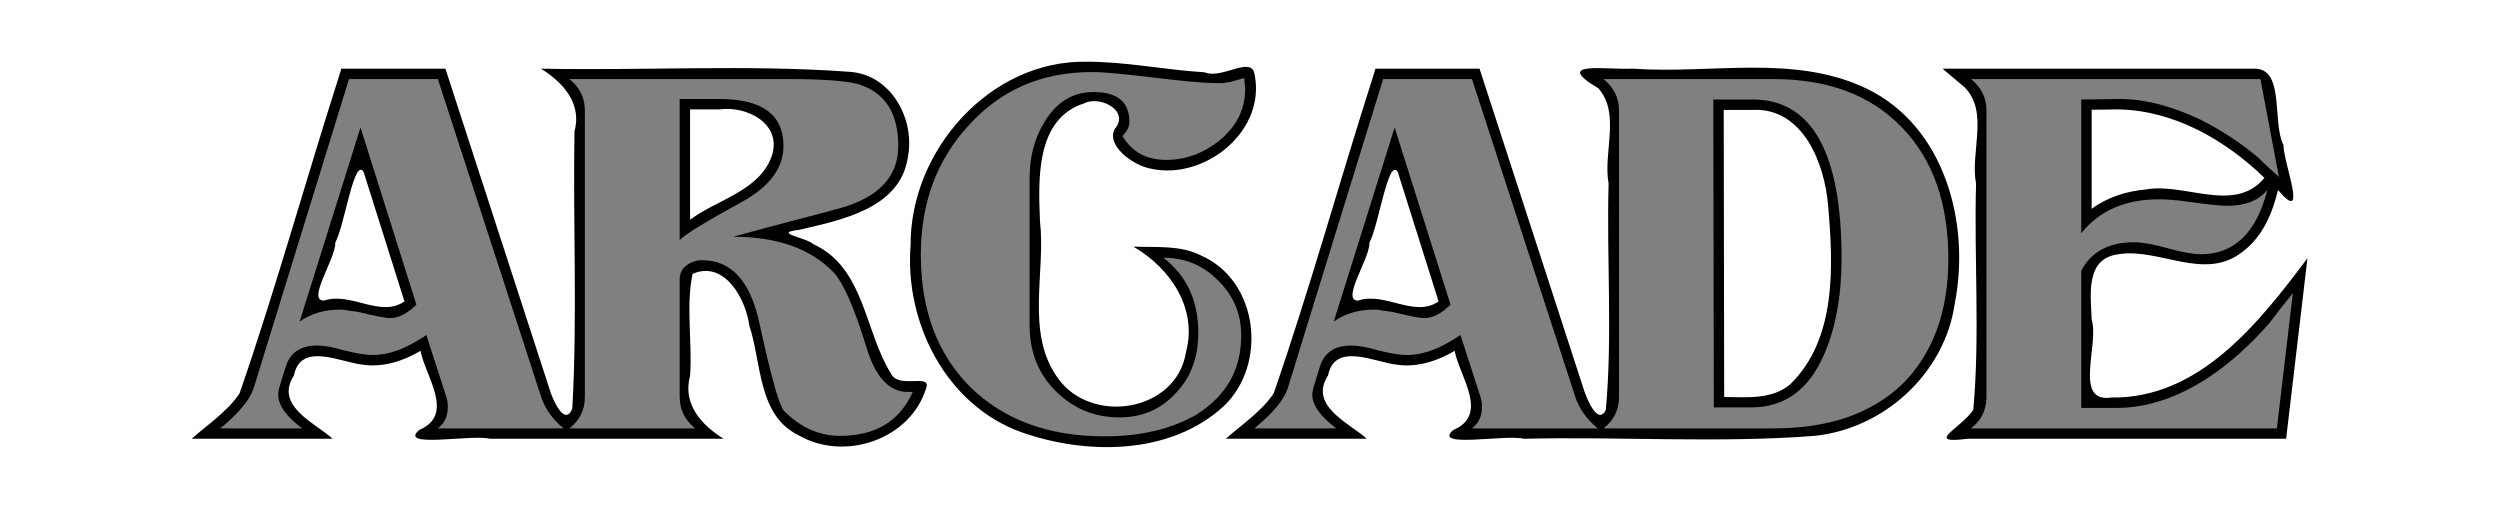
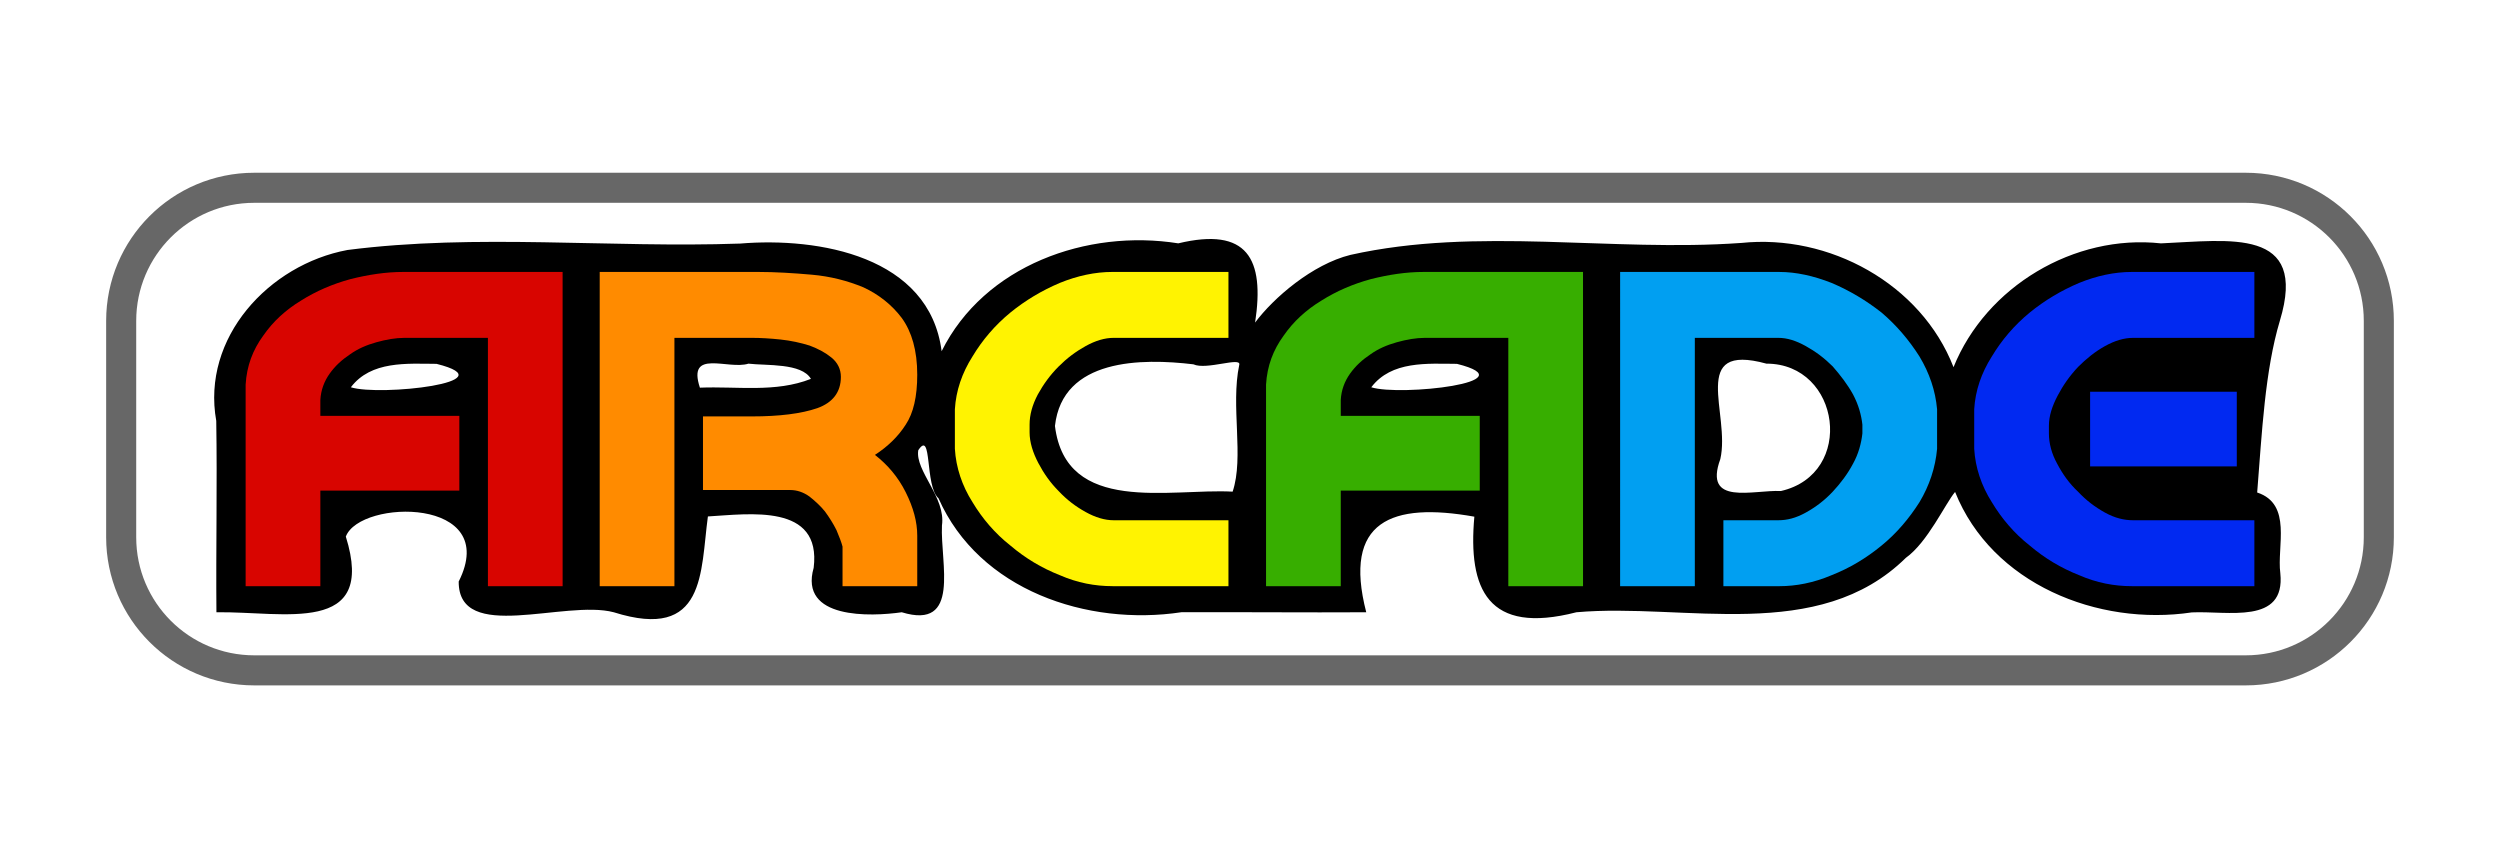
- <svg xmlns="http://www.w3.org/2000/svg" version="1.1" id="Ebene_1" x="0px" y="0px" width="480.929" height="98.21" viewBox="0 0 480.929 98.21" enable-background="new 0 0 566.929 129.21" xml:space="preserve">
-   <defs id="defs34" />
-   <g id="g33" style="font-style:normal;font-variant:normal;font-weight:normal;font-stretch:normal;font-size:96px;line-height:1.25;font-family:Klarissa;-inkscape-font-specification:'Klarissa, Normal';font-variant-ligatures:normal;font-variant-caps:normal;font-variant-numeric:normal;font-feature-settings:normal;text-align:start;letter-spacing:0px;word-spacing:0px;writing-mode:lr-tb;text-anchor:start;fill:#000000;fill-opacity:1;stroke:none" aria-label="ARCADE" transform="translate(-29.63044,-15.19689)">
-     <path style="fill:#000000" d="m 238.682,27.07 c -18.646,-0.332 -33.954,17.106 -33.875,35.24 -1.208,14.898 6.796,30.82 21.332,36.041 12.538,4.403 28.613,4.435 38.9,-5.014 8.476,-8.04 6.724,-24.155 -4.381,-28.994 -4.023,-2.044 -8.667,-1.519 -13.012,-1.705 7.046,4.074 12.396,11.813 10.139,20.262 -1.792,11.564 -18.294,14.157 -24.723,4.939 -6.183,-8.694 -2.244,-20.146 -3.363,-30.053 -0.325,-7.892 -0.907,-19.763 8.535,-22.723 3.009,-1.534 8.816,1.455 5.859,4.916 -1.746,3.168 3.394,6.977 6.828,7.648 10.544,2.405 22.689,-7.478 19.934,-18.631 -1.025,-2.716 -6.362,1.464 -9.491,0.105 -7.554,-0.446 -15.053,-2.037 -22.684,-2.033 z M 94.863,29.814 C 88.366,50.132 82.665,70.784 75.701,90.906 c -2.403,3.526 -6.054,5.897 -9.193,8.697 9.04,0 18.081,0 27.121,0 -3.315,-3.01 -11.253,-6.318 -7.465,-12.161 1.316,-6.585 9.02,-2.523 13.287,-2.083 3.869,0.554 7.778,-0.705 11.078,-2.672 0.877,4.816 6.745,12.293 -0.261,15.225 -4.134,3.598 9.99,0.802 13.593,1.691 14.99,0 29.98,0 44.971,0 -4.255,-2.645 -7.934,-6.67 -6.451,-12.1 0.47,-6.438 -0.85,-13.462 0.488,-19.625 6.129,-2.686 10.248,4.842 10.922,10.002 2.38,7.142 1.591,17.236 9.465,21.049 8.813,5.145 21.725,0.805 24.612,-9.309 0.669,-2.505 -5.436,0.4 -6.817,-2.537 -5.093,-8.022 -5.065,-20.345 -14.889,-24.885 -1.465,-1.341 -8.073,-2.163 -2.807,-2.789 7.897,-1.839 19.322,-4.021 20.881,-13.748 1.559,-7.408 -3.088,-16.107 -11.162,-16.648 -19.739,-1.443 -39.6,-0.195 -59.383,-0.609 4.256,2.645 7.933,6.673 6.451,12.102 -0.3,17.741 0.587,35.636 -0.418,53.287 -1.472,3.713 -3.936,-2.073 -4.416,-3.859 -6.665,-20.51 -13.329,-41.02 -19.994,-61.529 -6.673,0 -13.345,0 -20.018,0 l -0.294,0.956 z m 198.937,0 c -6.497,20.318 -12.198,40.969 -19.162,61.092 -2.403,3.526 -6.054,5.897 -9.193,8.697 9.04,0 18.081,0 27.121,0 -3.315,-3.01 -11.253,-6.318 -7.465,-12.161 1.316,-6.585 9.02,-2.523 13.287,-2.083 3.869,0.554 7.778,-0.705 11.078,-2.672 0.877,4.816 6.745,12.293 -0.261,15.225 -4.134,3.598 9.99,0.802 13.593,1.691 18.602,-0.443 37.296,0.863 55.85,-0.553 13.427,-1.355 25.124,-12.037 27.031,-25.506 3.02,-15.367 -1.913,-34.038 -16.957,-41.299 -13.999,-6.718 -30.095,-2.746 -44.979,-3.842 -4.946,0.263 -15.689,-1.592 -6.619,3.791 4.304,4.889 0.846,12.432 1.955,18.311 -0.401,14.479 0.773,29.194 -0.533,43.539 -1.572,3.178 -3.802,-2.426 -4.301,-4.111 -6.665,-20.51 -13.329,-41.02 -19.994,-61.529 -6.673,0 -13.345,0 -20.018,0 l -0.294,0.956 z m 113.701,2.119 c 4.836,4.72 1.084,12.632 2.266,18.572 -0.401,14.479 0.773,29.194 -0.533,43.539 -2.405,3.562 -9.582,6.649 -1.086,5.559 20.423,0 40.845,0 61.268,0 1.368,-11.575 2.734,-23.15 4.102,-34.725 -9.24,12.294 -20.74,27.055 -37.736,26.789 -7.379,1.12 -2.263,-10.254 -3.775,-15 -0.158,-4.781 -1.301,-11.796 5.246,-12.578 7.805,-1.21 16.549,5.28 23.742,-0.439 3.825,-2.805 5.805,-7.41 6.855,-11.9 5.967,7.009 1.041,-5.269 1.055,-8.645 -2.234,-4.391 0.296,-14.529 -5.434,-14.701 -20.051,0 -40.103,0 -60.154,0 1.395,1.176 2.79,2.353 4.186,3.529 z m -239.465,4.311 c 5.232,-0.745 12.088,2.727 10.076,8.916 -2.352,6.786 -10.504,8.379 -15.732,12.309 0,-7.075 0,-14.15 0,-21.225 1.885,0 3.771,0 5.656,0 z m 269.094,0 c 10.688,0.173 20.619,5.891 28.121,13.18 -5.805,6.958 -15.313,0.829 -22.869,2.23 -3.697,0.322 -7.379,1.491 -10.377,3.719 0,-6.354 0,-12.707 0,-19.061 1.708,-0.023 3.417,-0.046 5.125,-0.068 z m -70.354,0.096 c 9.757,-0.479 13.914,10.417 14.535,18.498 1.007,11.495 1.642,25.57 -7.293,34.291 -3.52,2.983 -8.435,2.471 -12.705,2.443 -0.029,-18.411 -0.059,-36.822 -0.088,-55.232 1.85,0 3.701,0 5.551,0 z m -259.338,36.838 c -4.643,3.234 -10.288,-1.897 -15.475,-0.16 -3.43,0.1 2.339,-8.229 2.156,-11.122 1.823,-3.353 3.639,-16.599 5.467,-13.606 2.617,8.296 5.234,16.592 7.851,24.888 z m 198.938,0 c -4.643,3.234 -10.288,-1.897 -15.475,-0.16 -3.43,0.1 2.339,-8.229 2.156,-11.122 1.823,-3.353 3.639,-16.599 5.467,-13.606 2.617,8.296 5.234,16.592 7.851,24.888 z" id="path21" />
+ <svg xmlns="http://www.w3.org/2000/svg" xmlns:ns1="http://www.openswatchbook.org/uri/2009/osb" width="874" height="300" viewBox="0 0 231.246 79.375" version="1.1" id="svg8">
+   <defs id="defs2">
+     <linearGradient id="linearGradient6027" ns1:paint="solid">
+       <stop style="stop-color:#000000;stop-opacity:1;" offset="0" id="stop6025" />
+     </linearGradient>
+   </defs>
+   <g transform="translate(186.137,-168.5607)" id="g6077" style="font-style:normal;font-variant:normal;font-weight:normal;font-stretch:normal;font-size:50.816px;line-height:1.25;font-family:'Barcade No Bar';-inkscape-font-specification:'Barcade No Bar, Normal';font-variant-ligatures:normal;font-variant-caps:normal;font-variant-numeric:normal;font-feature-settings:normal;text-align:start;letter-spacing:0px;word-spacing:0px;writing-mode:lr-tb;text-anchor:start;fill:#000000;fill-opacity:1;stroke:none;stroke-width:0.2;stroke-miterlimit:4;stroke-dasharray:none" aria-label="ARCADE">
+     <path style="font-style:normal;font-variant:normal;font-weight:normal;font-stretch:normal;font-size:50.816px;font-family:'Barcade No Bar';-inkscape-font-specification:'Barcade No Bar, Normal';font-variant-ligatures:normal;font-variant-caps:normal;font-variant-numeric:normal;font-feature-settings:normal;text-align:start;writing-mode:lr-tb;text-anchor:start;fill:#000000;fill-opacity:1;stroke-width:0.2;stroke-miterlimit:4;stroke-dasharray:none" d="m -25.095,191.033 c -11.985,0.86 -24.34,-1.529 -36.129,1.105 -3.521,0.871 -7.119,3.978 -8.818,6.26 0.903,-5.927 -0.722,-8.859 -7.107,-7.328 -8.438,-1.342 -17.942,2.04 -21.889,9.977 -1.123,-8.797 -11.371,-10.56 -18.633,-9.957 -12.083,0.425 -24.327,-0.944 -36.324,0.594 -7.26,1.353 -13.519,8.104 -12.139,15.807 0.095,5.898 -0.035,11.802 0.016,17.703 6.226,-0.097 14.839,2.193 11.969,-7 1.321,-3.487 14.388,-3.683 10.441,4.158 -0.034,5.762 9.811,1.645 14.342,2.842 8.547,2.696 8.009,-3.741 8.709,-8.863 3.81,-0.217 10.527,-1.246 9.783,4.752 -1.365,4.778 5.267,4.523 8.148,4.111 5.489,1.674 3.555,-4.538 3.719,-8.033 0.374,-2.573 -2.504,-5.054 -2.191,-6.955 1.309,-1.978 0.579,3.301 1.871,4.445 3.755,8.503 13.759,11.856 22.467,10.54 5.722,-0.023 11.357,0.036 17.098,0.003 -2.184,-8.464 2.36,-10.201 10,-8.842 -0.603,6.697 1.23,10.958 9.439,8.842 10.025,-0.882 22.37,2.945 30.477,-5.037 2.014,-1.439 3.643,-5.012 4.551,-6.092 3.406,8.508 13.209,12.44 21.896,11.142 3.303,-0.162 8.685,1.169 8.188,-3.622 -0.331,-2.472 1.132,-6.392 -2.141,-7.469 0.443,-5.554 0.718,-11.275 2.1,-15.891 2.631,-8.683 -4.679,-7.425 -11,-7.153 -8.006,-0.878 -16.181,3.989 -19.187,11.453 -3.003,-7.726 -11.526,-12.351 -19.654,-11.49 z m -46.414,11.279 c -0.809,3.83 0.462,8.524 -0.611,11.725 -5.801,-0.317 -15.419,2.184 -16.436,-6.076 0.698,-6.266 8.034,-6.271 12.807,-5.701 1.206,0.557 4.464,-0.734 4.24,0.053 z m 48.762,-0.115 c 6.865,-0.007 8.264,10.201 1.338,11.783 -2.546,-0.126 -7.197,1.413 -5.602,-2.953 0.965,-4.188 -2.965,-10.81 4.264,-8.83 z m -94.158,0.002 c 1.677,0.196 4.914,-0.076 5.777,1.406 -3.276,1.296 -6.844,0.674 -10.27,0.814 -1.199,-3.642 2.625,-1.623 4.492,-2.221 z m -28.85,0.018 c 6.755,1.694 -5.258,3.012 -7.928,2.166 1.866,-2.462 5.192,-2.184 7.928,-2.166 z m 94.385,0 c 6.755,1.693 -5.256,3.012 -7.926,2.166 1.862,-2.463 5.192,-2.183 7.926,-2.166 z" id="path6065" />
  </g>
-   <g aria-label="ARCADE" style="font-style:normal;font-variant:normal;font-weight:normal;font-stretch:normal;font-size:96px;line-height:1.25;font-family:Klarissa;-inkscape-font-specification:'Klarissa, Normal';font-variant-ligatures:normal;font-variant-caps:normal;font-variant-numeric:normal;font-feature-settings:normal;text-align:start;letter-spacing:0px;word-spacing:0px;writing-mode:lr-tb;text-anchor:start;fill:#808080;fill-opacity:1;stroke:none" id="text8" transform="translate(-29.63044,-15.19689)">
-     <path d="m 138.053,97.604 h -24.192 q 1.92,-1.44 1.92,-4.128 0,-1.056 -0.288,-1.92 l -3.84,-11.904 q -2.688,1.728 -4.224,2.4 -3.168,1.44 -6.144,1.44 -1.824,0 -5.376,-0.864 -3.168,-0.96 -5.28,-0.96 -4.8,0 -6.048,4.128 l -1.248,4.032 q -0.192,0.96 -0.192,1.248 0,3.072 4.608,6.528 h -15.744 q 5.376,-4.416 6.432,-7.776 l 18.336,-59.424 h 17.088 l 19.872,61.152 q 1.152,3.456 4.32,6.048 z m -28.32,-23.808 -10.752,-34.08 -11.712,37.344 q 3.264,-2.304 7.776,-2.304 0.768,0 1.632,0.192 0.96,0.096 2.016,0.288 4.704,1.152 5.952,1.152 2.496,0 5.088,-2.592 z" id="path8" style="fill:#808080" />
-     <path d="m 205.214,90.596 q -3.744,8.448 -14.016,8.448 -5.952,0 -10.752,-4.8 -1.44,-1.728 -4.704,-16.8 -2.592,-12.192 -11.04,-12.192 -1.728,0 -3.072,1.056 -1.248,0.96 -1.248,2.688 v 22.56 q 0,3.648 2.976,6.048 h -24.192 q 2.976,-2.304 2.976,-6.048 v -55.104 q 0,-3.648 -2.976,-6.048 h 42.048 q 11.232,0 14.304,1.248 6.912,2.592 6.912,11.616 0,8.736 -10.944,11.904 -3.456,0.96 -8.64,2.304 -5.184,1.344 -12.192,3.264 12.672,0 19.296,6.816 2.88,3.072 6.336,14.4 2.592,8.64 7.968,8.64 z m -24.864,-47.328 q 0,-9.024 -12.288,-9.024 h -7.68 v 27.168 q 1.152,-1.44 11.808,-7.296 8.16,-4.416 8.16,-10.848 z" id="path10" style="fill:#808080" />
-     <path d="m 268.979,30.212 q 0.096,0.672 0.096,1.248 0.096,0.48 0.096,0.864 0,5.664 -4.704,9.696 -4.8,3.936 -10.464,3.936 -5.76,0 -8.448,-4.608 1.344,-1.344 1.344,-2.688 0,-5.76 -6.912,-5.76 -5.856,0 -9.312,5.568 -2.976,4.704 -2.976,10.944 v 28.416 q 0,7.584 4.992,12.576 5.088,5.088 12.288,5.088 6.72,0 11.04,-4.896 4.128,-4.416 4.128,-11.424 0,-9.216 -6.72,-14.4 6.24,0 10.56,4.416 4.416,4.32 4.416,10.56 0,9.792 -8.544,15.168 -7.296,4.224 -17.76,4.224 -16.032,0 -25.728,-9.408 -9.6,-9.504 -9.6,-25.536 0,-14.784 9.024,-24.672 9.312,-10.464 23.808,-10.464 2.016,0 4.896,0.288 2.976,0.288 7.008,0.768 4.032,0.48 7.008,0.768 2.976,0.288 4.896,0.288 0.864,0 1.536,0 0.768,-0.096 1.248,-0.192 z" id="path12" style="fill:#808080" />
-     <path d="m 336.99,97.604 h -24.192 q 1.92,-1.44 1.92,-4.128 0,-1.056 -0.288,-1.92 l -3.84,-11.904 q -2.688,1.728 -4.224,2.4 -3.168,1.44 -6.144,1.44 -1.824,0 -5.376,-0.864 -3.168,-0.96 -5.28,-0.96 -4.8,0 -6.048,4.128 l -1.248,4.032 q -0.192,0.96 -0.192,1.248 0,3.072 4.608,6.528 h -15.744 q 5.376,-4.416 6.432,-7.776 l 18.336,-59.424 h 17.088 l 19.872,61.152 q 1.152,3.456 4.32,6.048 z m -28.32,-23.808 -10.752,-34.08 -11.712,37.344 q 3.264,-2.304 7.776,-2.304 0.768,0 1.632,0.192 0.96,0.096 2.016,0.288 4.704,1.152 5.952,1.152 2.496,0 5.088,-2.592 z" id="path14" style="fill:#808080" />
-     <path d="m 404.439,64.964 q 0,7.776 -2.304,13.92 -2.304,6.048 -6.624,10.272 -4.32,4.128 -10.56,6.336 -6.24,2.112 -14.016,2.112 h -32.832 q 2.976,-2.304 2.976,-6.048 v -55.104 q 0,-3.648 -2.976,-6.048 h 32.64 q 15.84,0 24.768,9.312 8.928,9.216 8.928,25.248 z m -20.544,0 q 0,-30.624 -17.088,-30.624 h -7.584 l 0.096,59.232 h 7.2 q 9.6,0 14.016,-10.176 3.36,-7.776 3.36,-18.432 z" id="path16" style="fill:#808080" />
-     <path d="m 470.711,71.588 -3.072,26.016 h -58.848 q 2.976,-2.304 2.976,-6.048 v -55.104 q 0,-3.648 -2.976,-6.048 h 55.68 l 3.552,18.816 q -0.768,-0.672 -1.824,-1.632 -0.96,-0.96 -2.304,-2.208 -5.088,-4.224 -11.04,-7.2 -8.544,-4.032 -15.744,-3.936 l -7.104,0.096 v 25.728 q 5.184,-6.528 14.976,-6.528 1.056,0 2.304,0.096 1.344,0.096 2.688,0.288 6.144,0.864 8.16,0.864 5.184,0 7.68,-3.072 -3.168,12.384 -12.768,12.384 -2.304,0 -6.432,-1.152 -4.224,-1.152 -6.432,-1.152 -7.296,0 -10.176,5.472 v 26.4 h 6.816 q 8.544,0 17.376,-5.664 3.36,-2.208 6.336,-4.896 2.976,-2.688 5.664,-5.76 0.768,-0.96 1.824,-2.4 1.152,-1.44 2.688,-3.36 z" id="path18" style="fill:#808080" />
+   <g id="layer1" transform="translate(0,-217.6244)">
+     <g aria-label="ARCADE" style="font-style:normal;font-variant:normal;font-weight:normal;font-stretch:normal;font-size:50.816px;line-height:1.25;font-family:'Barcade No Bar';-inkscape-font-specification:'Barcade No Bar, Normal';font-variant-ligatures:normal;font-variant-caps:normal;font-variant-numeric:normal;font-feature-settings:normal;text-align:start;letter-spacing:0px;word-spacing:0px;writing-mode:lr-tb;text-anchor:start;fill:#000000;fill-opacity:1;stroke:none;stroke-width:1.27" id="text4544" transform="translate(182.4329,112.5638)">
+       <path d="m -130.393,130.215 h -14.736 c -1.626,0 -3.252,0.254 -4.878,0.661 -1.677,0.457 -3.201,1.118 -4.573,1.982 -1.423,0.864 -2.592,1.931 -3.506,3.252 -0.965,1.321 -1.524,2.795 -1.626,4.523 v 18.649 h 6.911 v -8.842 h 12.856 v -6.911 h -12.856 v -1.474 c 0.051,-0.915 0.356,-1.728 0.864,-2.439 0.508,-0.711 1.118,-1.27 1.88,-1.779 0.711,-0.508 1.524,-0.864 2.439,-1.118 0.915,-0.254 1.779,-0.407 2.592,-0.407 h 7.724 v 22.969 h 6.911 z" style="font-style:normal;font-variant:normal;font-weight:normal;font-stretch:normal;font-size:50.816px;font-family:'Barcade No Bar';-inkscape-font-specification:'Barcade No Bar, Normal';font-variant-ligatures:normal;font-variant-caps:normal;font-variant-numeric:normal;font-feature-settings:normal;text-align:start;writing-mode:lr-tb;text-anchor:start;fill:#d80500;fill-opacity:1;stroke-width:1.27" id="path4546" />
+       <path d="m -104.5,159.281 h 6.911 v -4.675 c 0,-1.27 -0.356,-2.592 -1.067,-4.014 -0.711,-1.423 -1.677,-2.541 -2.846,-3.455 1.169,-0.762 2.134,-1.677 2.846,-2.795 0.711,-1.067 1.067,-2.592 1.067,-4.624 0,-2.236 -0.508,-3.964 -1.423,-5.234 -0.915,-1.22 -2.134,-2.185 -3.557,-2.846 -1.474,-0.61 -3.049,-1.016 -4.777,-1.169 -1.728,-0.152 -3.405,-0.254 -4.929,-0.254 h -14.686 v 29.066 h 6.911 v -22.969 h 7.165 c 0.813,0 1.677,0.051 2.642,0.152 0.966,0.102 1.88,0.305 2.693,0.559 0.813,0.305 1.474,0.661 2.033,1.118 0.559,0.457 0.864,1.067 0.864,1.779 0,1.423 -0.762,2.388 -2.185,2.896 -1.474,0.508 -3.506,0.762 -6.047,0.762 h -4.523 v 6.809 h 8.08 c 0.61,0 1.22,0.203 1.779,0.61 0.508,0.407 1.016,0.864 1.423,1.372 0.407,0.559 0.762,1.118 1.067,1.728 0.254,0.61 0.457,1.118 0.559,1.524 z" style="font-style:normal;font-variant:normal;font-weight:normal;font-stretch:normal;font-size:50.816px;font-family:'Barcade No Bar';-inkscape-font-specification:'Barcade No Bar, Normal';font-variant-ligatures:normal;font-variant-caps:normal;font-variant-numeric:normal;font-feature-settings:normal;text-align:start;writing-mode:lr-tb;text-anchor:start;fill:#ff8b00;fill-opacity:1;stroke-width:1.27" id="path4548" />
+       <path d="m -79.525,159.281 h 10.722 v -6.098 h -10.62 c -0.813,0 -1.677,-0.254 -2.592,-0.762 -0.915,-0.508 -1.728,-1.118 -2.49,-1.931 -0.762,-0.762 -1.372,-1.626 -1.88,-2.592 -0.508,-0.965 -0.813,-1.931 -0.813,-2.846 v -0.711 c 0,-0.915 0.254,-1.829 0.762,-2.795 0.508,-0.915 1.118,-1.779 1.931,-2.592 0.762,-0.762 1.575,-1.372 2.49,-1.88 0.915,-0.508 1.779,-0.762 2.592,-0.762 h 10.62 v -6.098 H -79.525 c -1.626,0 -3.252,0.356 -4.878,1.016 -1.677,0.711 -3.201,1.626 -4.573,2.744 -1.423,1.169 -2.592,2.541 -3.506,4.065 -0.965,1.524 -1.524,3.151 -1.626,4.878 v 3.659 c 0.102,1.728 0.661,3.405 1.626,4.929 0.915,1.524 2.083,2.896 3.506,4.014 1.372,1.169 2.896,2.083 4.573,2.744 1.626,0.711 3.252,1.016 4.878,1.016 z" style="font-style:normal;font-variant:normal;font-weight:normal;font-stretch:normal;font-size:50.816px;font-family:'Barcade No Bar';-inkscape-font-specification:'Barcade No Bar, Normal';font-variant-ligatures:normal;font-variant-caps:normal;font-variant-numeric:normal;font-feature-settings:normal;text-align:start;writing-mode:lr-tb;text-anchor:start;fill:#fff301;fill-opacity:1;stroke-width:1.27" id="path4550" />
+       <path d="m -36.007,130.215 h -14.736 c -1.626,0 -3.252,0.254 -4.878,0.661 -1.677,0.457 -3.201,1.118 -4.573,1.982 -1.423,0.864 -2.592,1.931 -3.506,3.252 -0.965,1.321 -1.524,2.795 -1.626,4.523 v 18.649 h 6.911 v -8.842 h 12.856 v -6.911 h -12.856 v -1.474 c 0.051,-0.915 0.356,-1.728 0.864,-2.439 0.508,-0.711 1.118,-1.27 1.88,-1.779 0.711,-0.508 1.524,-0.864 2.439,-1.118 0.915,-0.254 1.779,-0.407 2.592,-0.407 h 7.724 v 22.969 h 6.911 z" style="font-style:normal;font-variant:normal;font-weight:normal;font-stretch:normal;font-size:50.816px;font-family:'Barcade No Bar';-inkscape-font-specification:'Barcade No Bar, Normal';font-variant-ligatures:normal;font-variant-caps:normal;font-variant-numeric:normal;font-feature-settings:normal;text-align:start;writing-mode:lr-tb;text-anchor:start;fill:#37ae00;fill-opacity:1;stroke-width:1.27" id="path4552" />
+       <path d="m -32.575,159.281 h 6.911 v -22.969 h 7.724 c 0.813,0 1.626,0.254 2.541,0.762 0.915,0.508 1.728,1.118 2.49,1.88 0.711,0.813 1.372,1.677 1.88,2.592 0.508,0.966 0.762,1.88 0.864,2.795 v 0.813 c -0.102,0.915 -0.356,1.88 -0.864,2.795 -0.508,0.965 -1.169,1.829 -1.88,2.592 -0.762,0.813 -1.575,1.423 -2.49,1.931 -0.915,0.508 -1.728,0.711 -2.541,0.711 h -5.082 v 6.098 h 5.183 c 1.524,0 3.151,-0.305 4.827,-1.016 1.677,-0.661 3.201,-1.575 4.624,-2.744 1.372,-1.118 2.541,-2.49 3.506,-4.014 0.915,-1.524 1.474,-3.201 1.626,-4.929 v -3.659 C -3.407,141.191 -3.966,139.565 -4.881,138.041 c -0.965,-1.524 -2.134,-2.896 -3.506,-4.065 -1.423,-1.118 -2.947,-2.033 -4.624,-2.744 -1.677,-0.661 -3.303,-1.016 -4.827,-1.016 h -14.736 z" style="font-style:normal;font-variant:normal;font-weight:normal;font-stretch:normal;font-size:50.816px;font-family:'Barcade No Bar';-inkscape-font-specification:'Barcade No Bar, Normal';font-variant-ligatures:normal;font-variant-caps:normal;font-variant-numeric:normal;font-feature-settings:normal;text-align:start;writing-mode:lr-tb;text-anchor:start;fill:#019ff1;fill-opacity:1;stroke-width:1.27" id="path4554" />
+       <path d="m 26.093,159.281 v -6.098 H 14.863 c -0.813,0 -1.677,-0.203 -2.592,-0.711 -0.915,-0.508 -1.728,-1.118 -2.49,-1.931 -0.813,-0.762 -1.423,-1.626 -1.931,-2.592 -0.508,-0.915 -0.762,-1.88 -0.762,-2.795 v -0.711 c 0,-0.915 0.305,-1.829 0.813,-2.795 0.508,-0.966 1.118,-1.829 1.88,-2.642 0.762,-0.762 1.575,-1.423 2.49,-1.931 0.915,-0.508 1.779,-0.762 2.592,-0.762 h 11.23 v -6.098 H 14.761 c -1.626,0 -3.252,0.356 -4.878,1.016 -1.677,0.711 -3.201,1.626 -4.573,2.744 -1.423,1.169 -2.592,2.541 -3.506,4.065 -0.965,1.524 -1.524,3.151 -1.626,4.878 v 3.659 c 0.102,1.728 0.661,3.405 1.626,4.929 0.915,1.524 2.083,2.896 3.506,4.014 1.372,1.169 2.896,2.083 4.573,2.744 1.626,0.711 3.252,1.016 4.878,1.016 z M 24.467,141.293 H 10.899 v 6.911 h 13.568 z" style="font-style:normal;font-variant:normal;font-weight:normal;font-stretch:normal;font-size:50.816px;font-family:'Barcade No Bar';-inkscape-font-specification:'Barcade No Bar, Normal';font-variant-ligatures:normal;font-variant-caps:normal;font-variant-numeric:normal;font-feature-settings:normal;text-align:start;writing-mode:lr-tb;text-anchor:start;fill:#0129f1;fill-opacity:1;stroke-width:1.27" id="path4556" />
+     </g>
+     <rect style="opacity:0.993;fill:none;fill-opacity:1;fill-rule:evenodd;stroke:#666666;stroke-width:2.781;stroke-linecap:round;stroke-linejoin:round;stroke-miterlimit:4;stroke-dasharray:none;stroke-opacity:1" id="rect6035" width="208.828" height="44.637" x="11.209" y="234.994" ry="12.309" />
  </g>
</svg>
